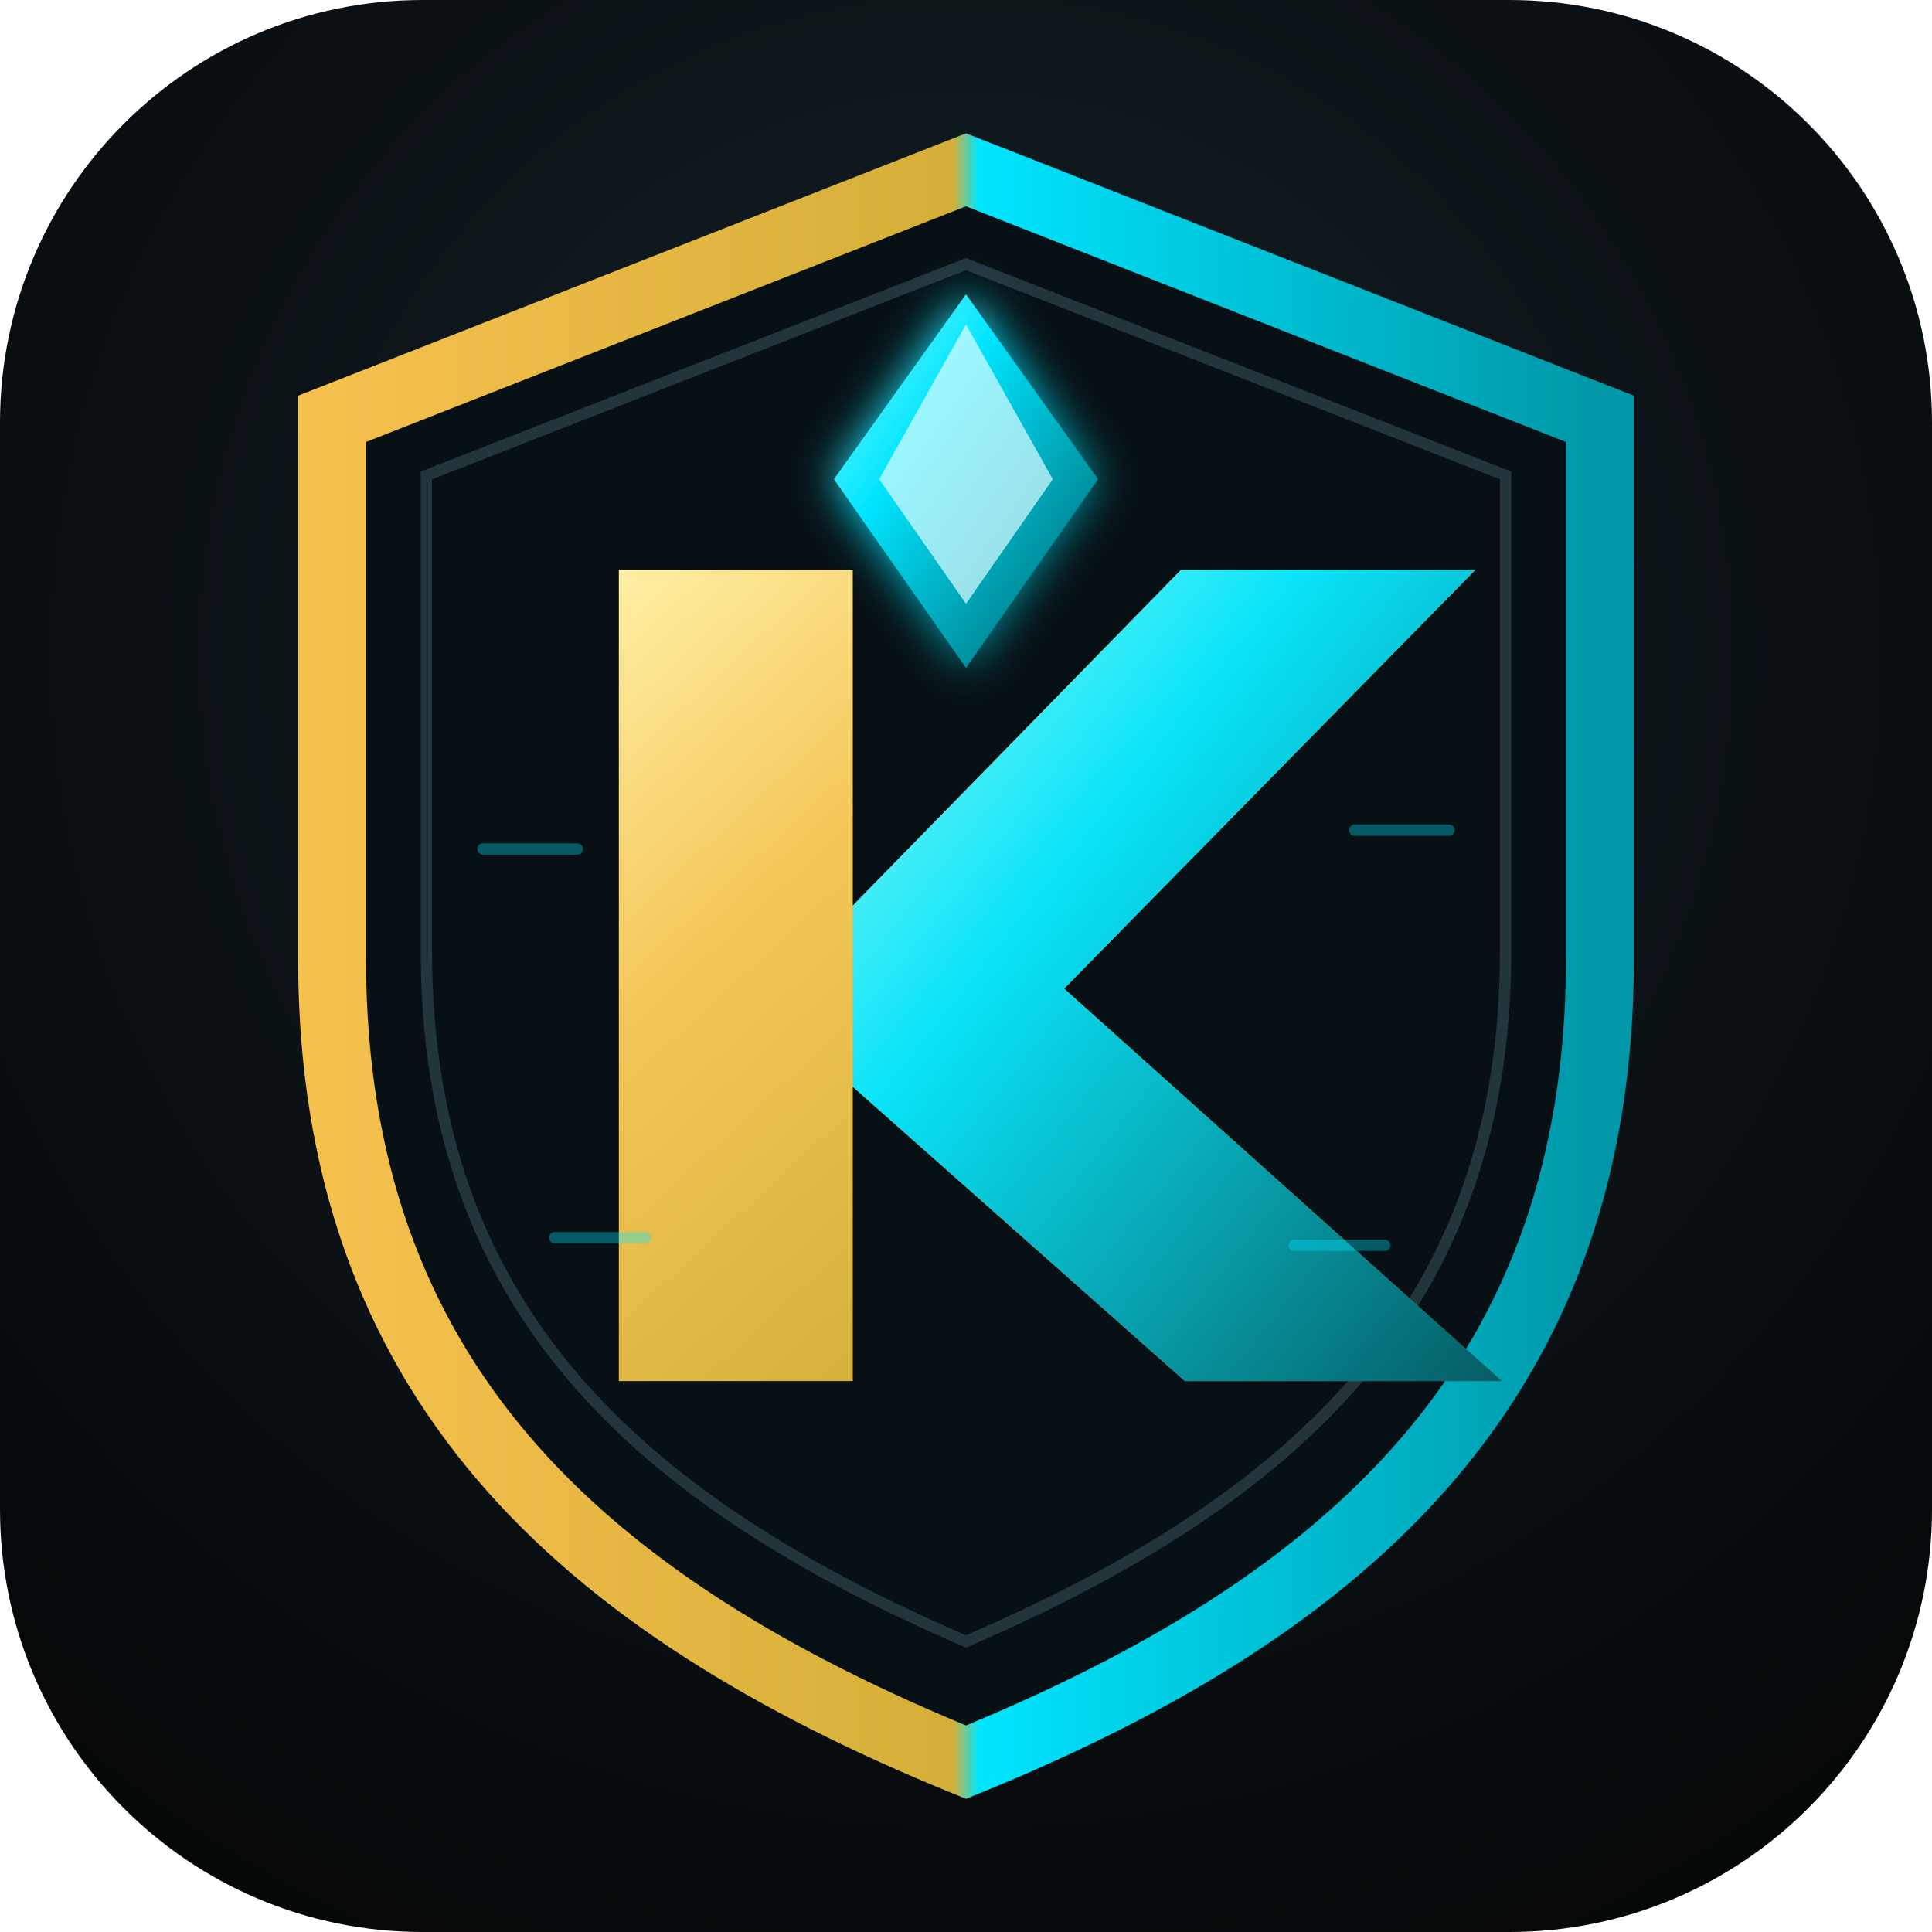
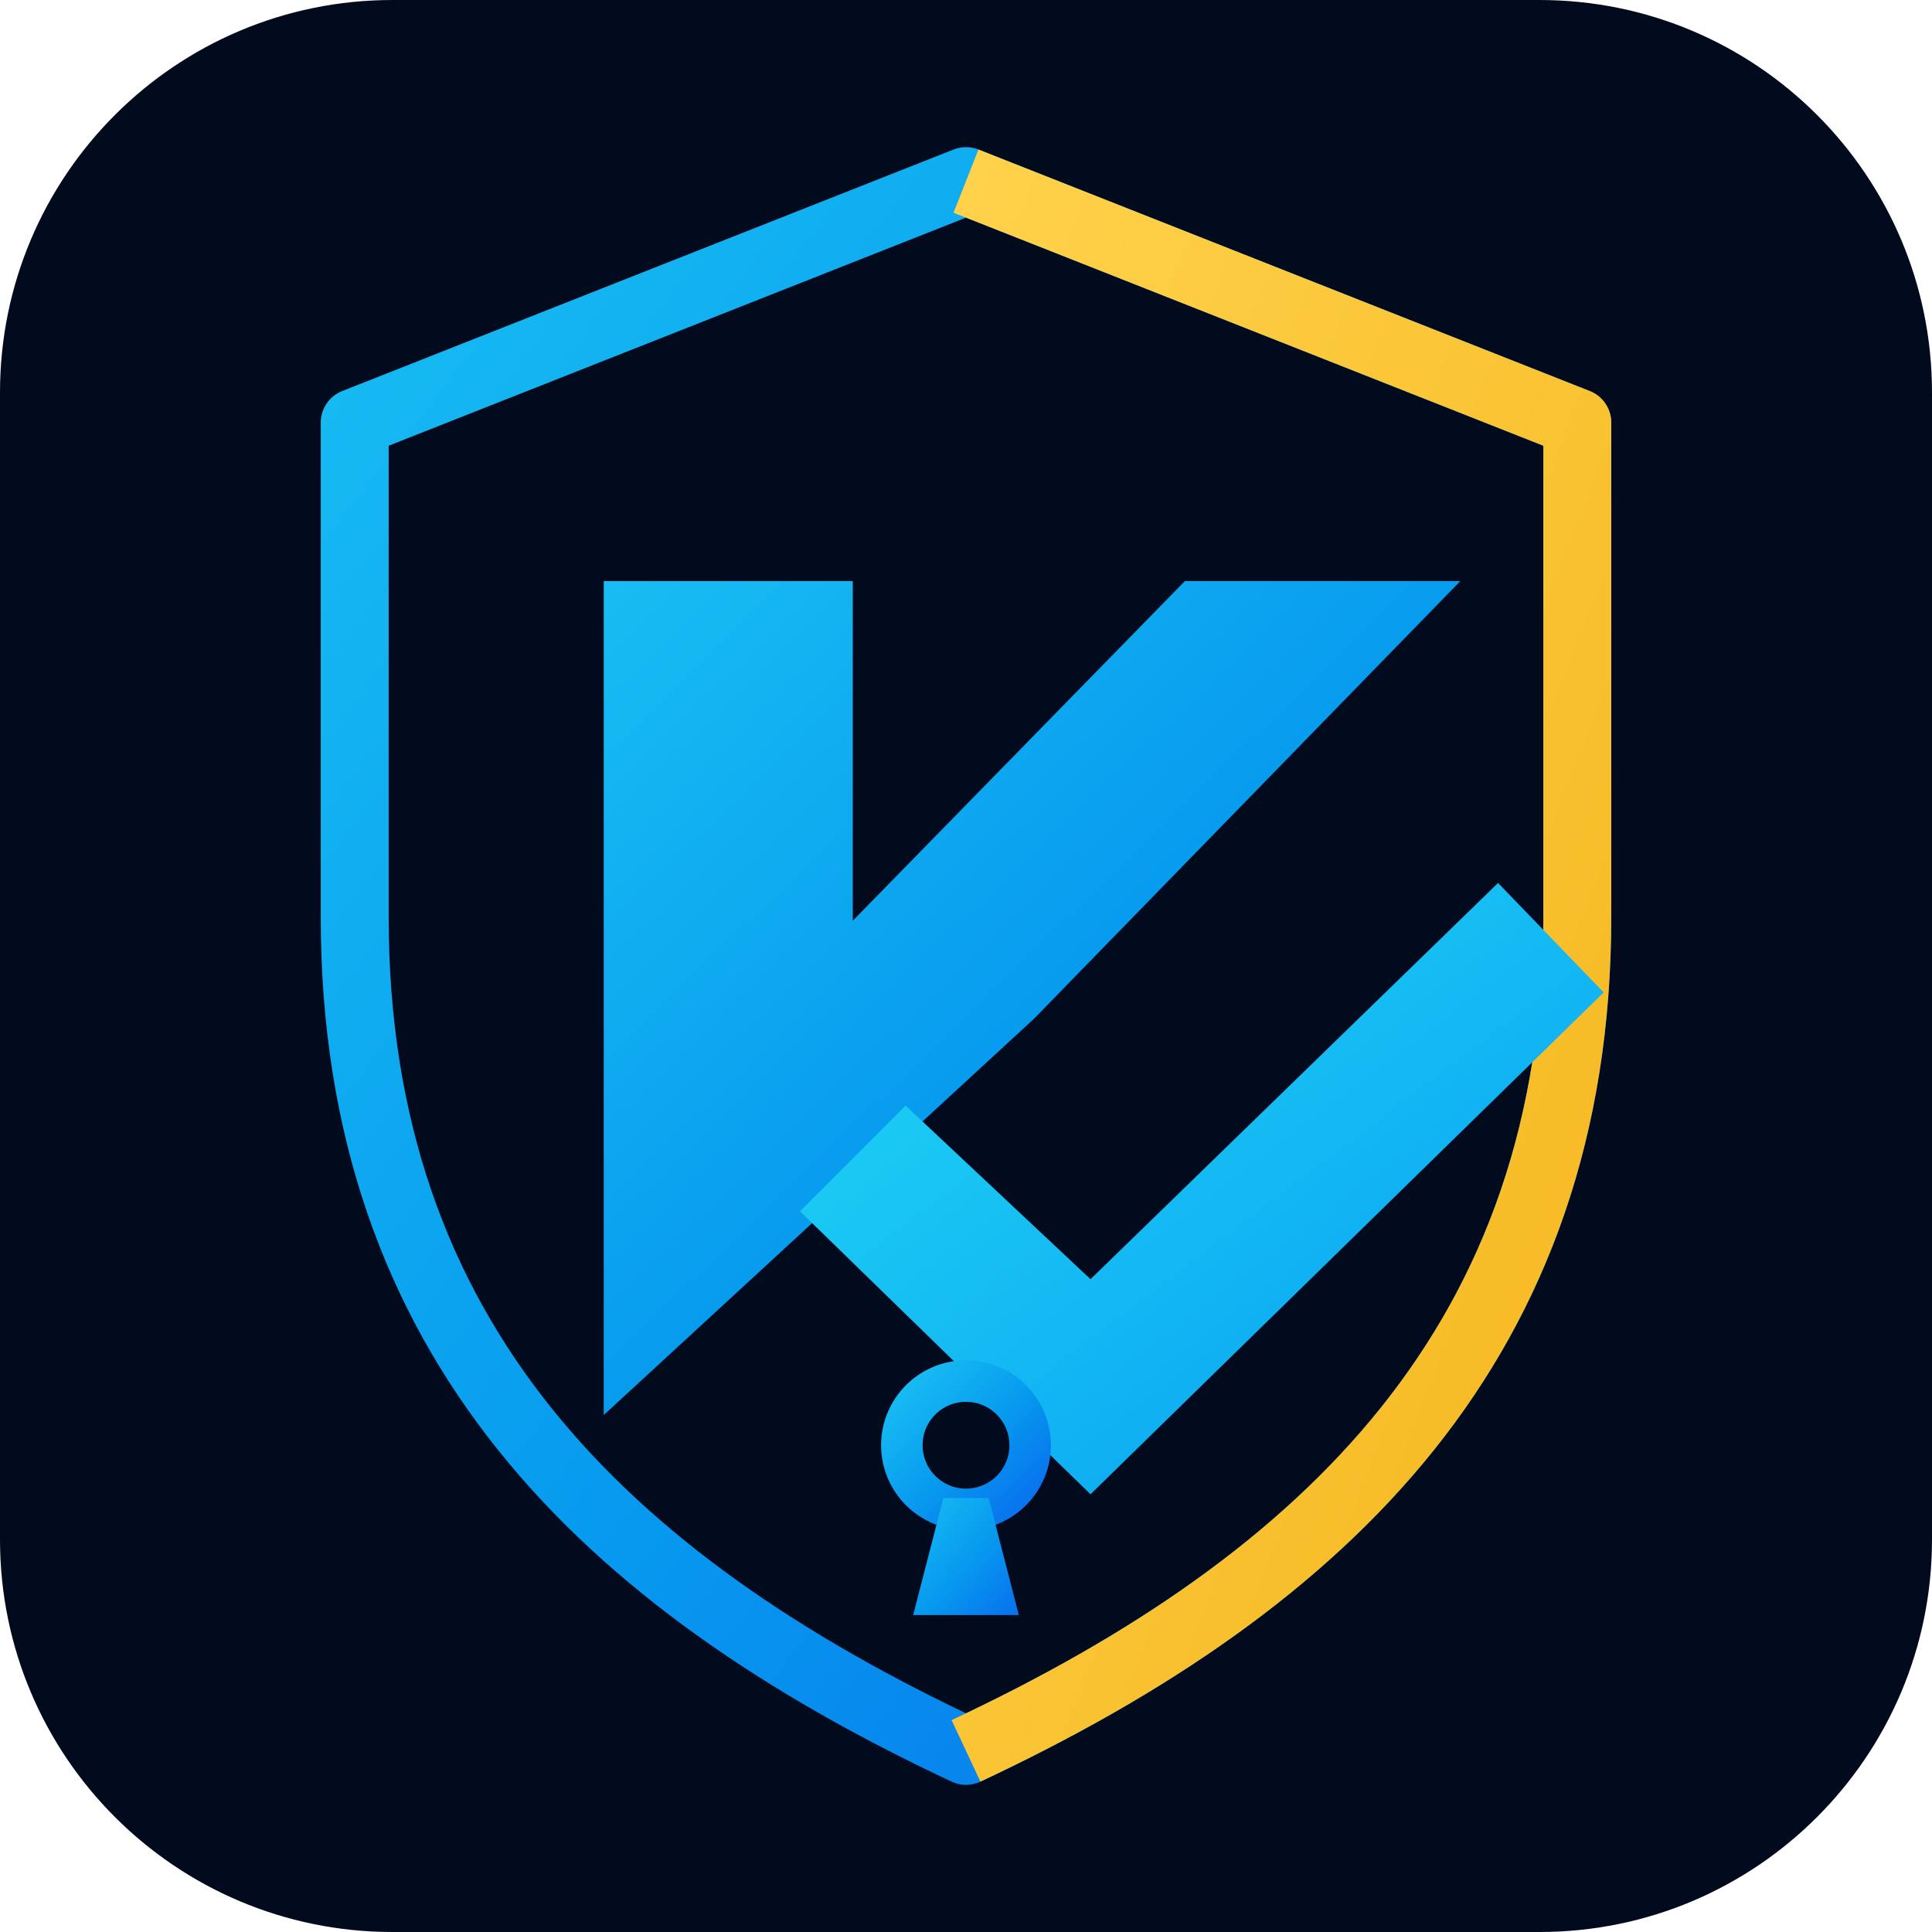
<svg xmlns="http://www.w3.org/2000/svg" viewBox="0 0 512 512" role="img" aria-labelledby="title desc">
  <defs>
-     <linearGradient id="gold" x1="0" y1="0" x2="1" y2="1">
-       <stop offset="0" stop-color="#fff0a6" />
-       <stop offset="0.28" stop-color="#f5c75a" />
-       <stop offset="0.65" stop-color="#d4af37" />
-       <stop offset="1" stop-color="#8a5a12" />
+     <linearGradient id="blue" x1="0" y1="0" x2="1" y2="1">
+       <stop offset="0" stop-color="#18BDF2" />
+       <stop offset="0.52" stop-color="#079BEF" />
+       <stop offset="1" stop-color="#0870ED" />
    </linearGradient>
    <linearGradient id="cyan" x1="0" y1="0" x2="1" y2="1">
-       <stop offset="0" stop-color="#8ffcff" />
-       <stop offset="0.35" stop-color="#00e5ff" />
-       <stop offset="0.72" stop-color="#0097a7" />
-       <stop offset="1" stop-color="#005b66" />
+       <stop offset="0" stop-color="#21D9F4" />
+       <stop offset="1" stop-color="#079BF2" />
    </linearGradient>
-     <linearGradient id="edge" x1="0" y1="0" x2="1" y2="0">
-       <stop offset="0" stop-color="#f6c04d" />
-       <stop offset="0.49" stop-color="#d4af37" />
-       <stop offset="0.51" stop-color="#00e5ff" />
-       <stop offset="1" stop-color="#0097a7" />
+     <linearGradient id="gold" x1="0" y1="0" x2="1" y2="1">
+       <stop offset="0" stop-color="#FFD24B" />
+       <stop offset="1" stop-color="#F5B71F" />
    </linearGradient>
-     <radialGradient id="bg" cx="50%" cy="34%" r="75%">
-       <stop offset="0" stop-color="#13232a" />
-       <stop offset="0.56" stop-color="#0b1115" />
-       <stop offset="1" stop-color="#050708" />
-     </radialGradient>
-     <filter id="glow" x="-30%" y="-30%" width="160%" height="160%">
-       <feGaussianBlur stdDeviation="6" result="b" />
-       <feMerge>
-         <feMergeNode in="b" />
-         <feMergeNode in="SourceGraphic" />
-       </feMerge>
-     </filter>
  </defs>
-   <rect width="512" height="512" rx="112" fill="url(#bg)" />
-   <path d="M256 45 424 111v143c0 111-65 171-168 213C153 425 88 365 88 254V111z" fill="#071014" stroke="url(#edge)" stroke-width="18" />
-   <path d="M256 70 399 126v126c0 94-55 145-143 183C168 397 113 346 113 252V126z" fill="none" stroke="#24343b" stroke-width="3" />
-   <path d="M164 151h62v89l87-89h78l-109 111 116 104h-84l-88-78v78h-62z" fill="url(#gold)" />
-   <path d="M226 240 313 151h78L282 262l116 104h-84l-88-78z" fill="url(#cyan)" opacity="0.96" />
-   <path d="M256 78 291 127 256 177 221 127z" fill="url(#cyan)" filter="url(#glow)" />
-   <path d="M256 86 279 127 256 160 233 127z" fill="#d7fbff" opacity="0.72" />
-   <path d="M128 225h25M359 220h25M147 328h24M343 330h24" stroke="#00e5ff" stroke-width="3" stroke-linecap="round" opacity="0.35" />
+   <rect width="512" height="512" rx="104" fill="#020B1D" />
+   <path d="M256 48 418 112v131c0 112-66 176-162 221C160 419 94 355 94 243V112Z" fill="none" stroke="url(#blue)" stroke-width="18" stroke-linejoin="round" />
+   <path d="M256 48 418 112v131c0 112-66 176-162 221" fill="none" stroke="url(#gold)" stroke-width="18" stroke-linejoin="round" />
+   <path d="M168 154h58v90l88-90h73L274 270 160 375V154Z" fill="url(#blue)" />
+   <path d="M240 293 289 339 397 234l28 29-136 133-77-75Z" fill="url(#cyan)" />
+   <circle cx="256" cy="383" r="17" fill="none" stroke="url(#blue)" stroke-width="11" />
+   <path d="M250 397h12l8 31h-28Z" fill="url(#blue)" />
</svg>
